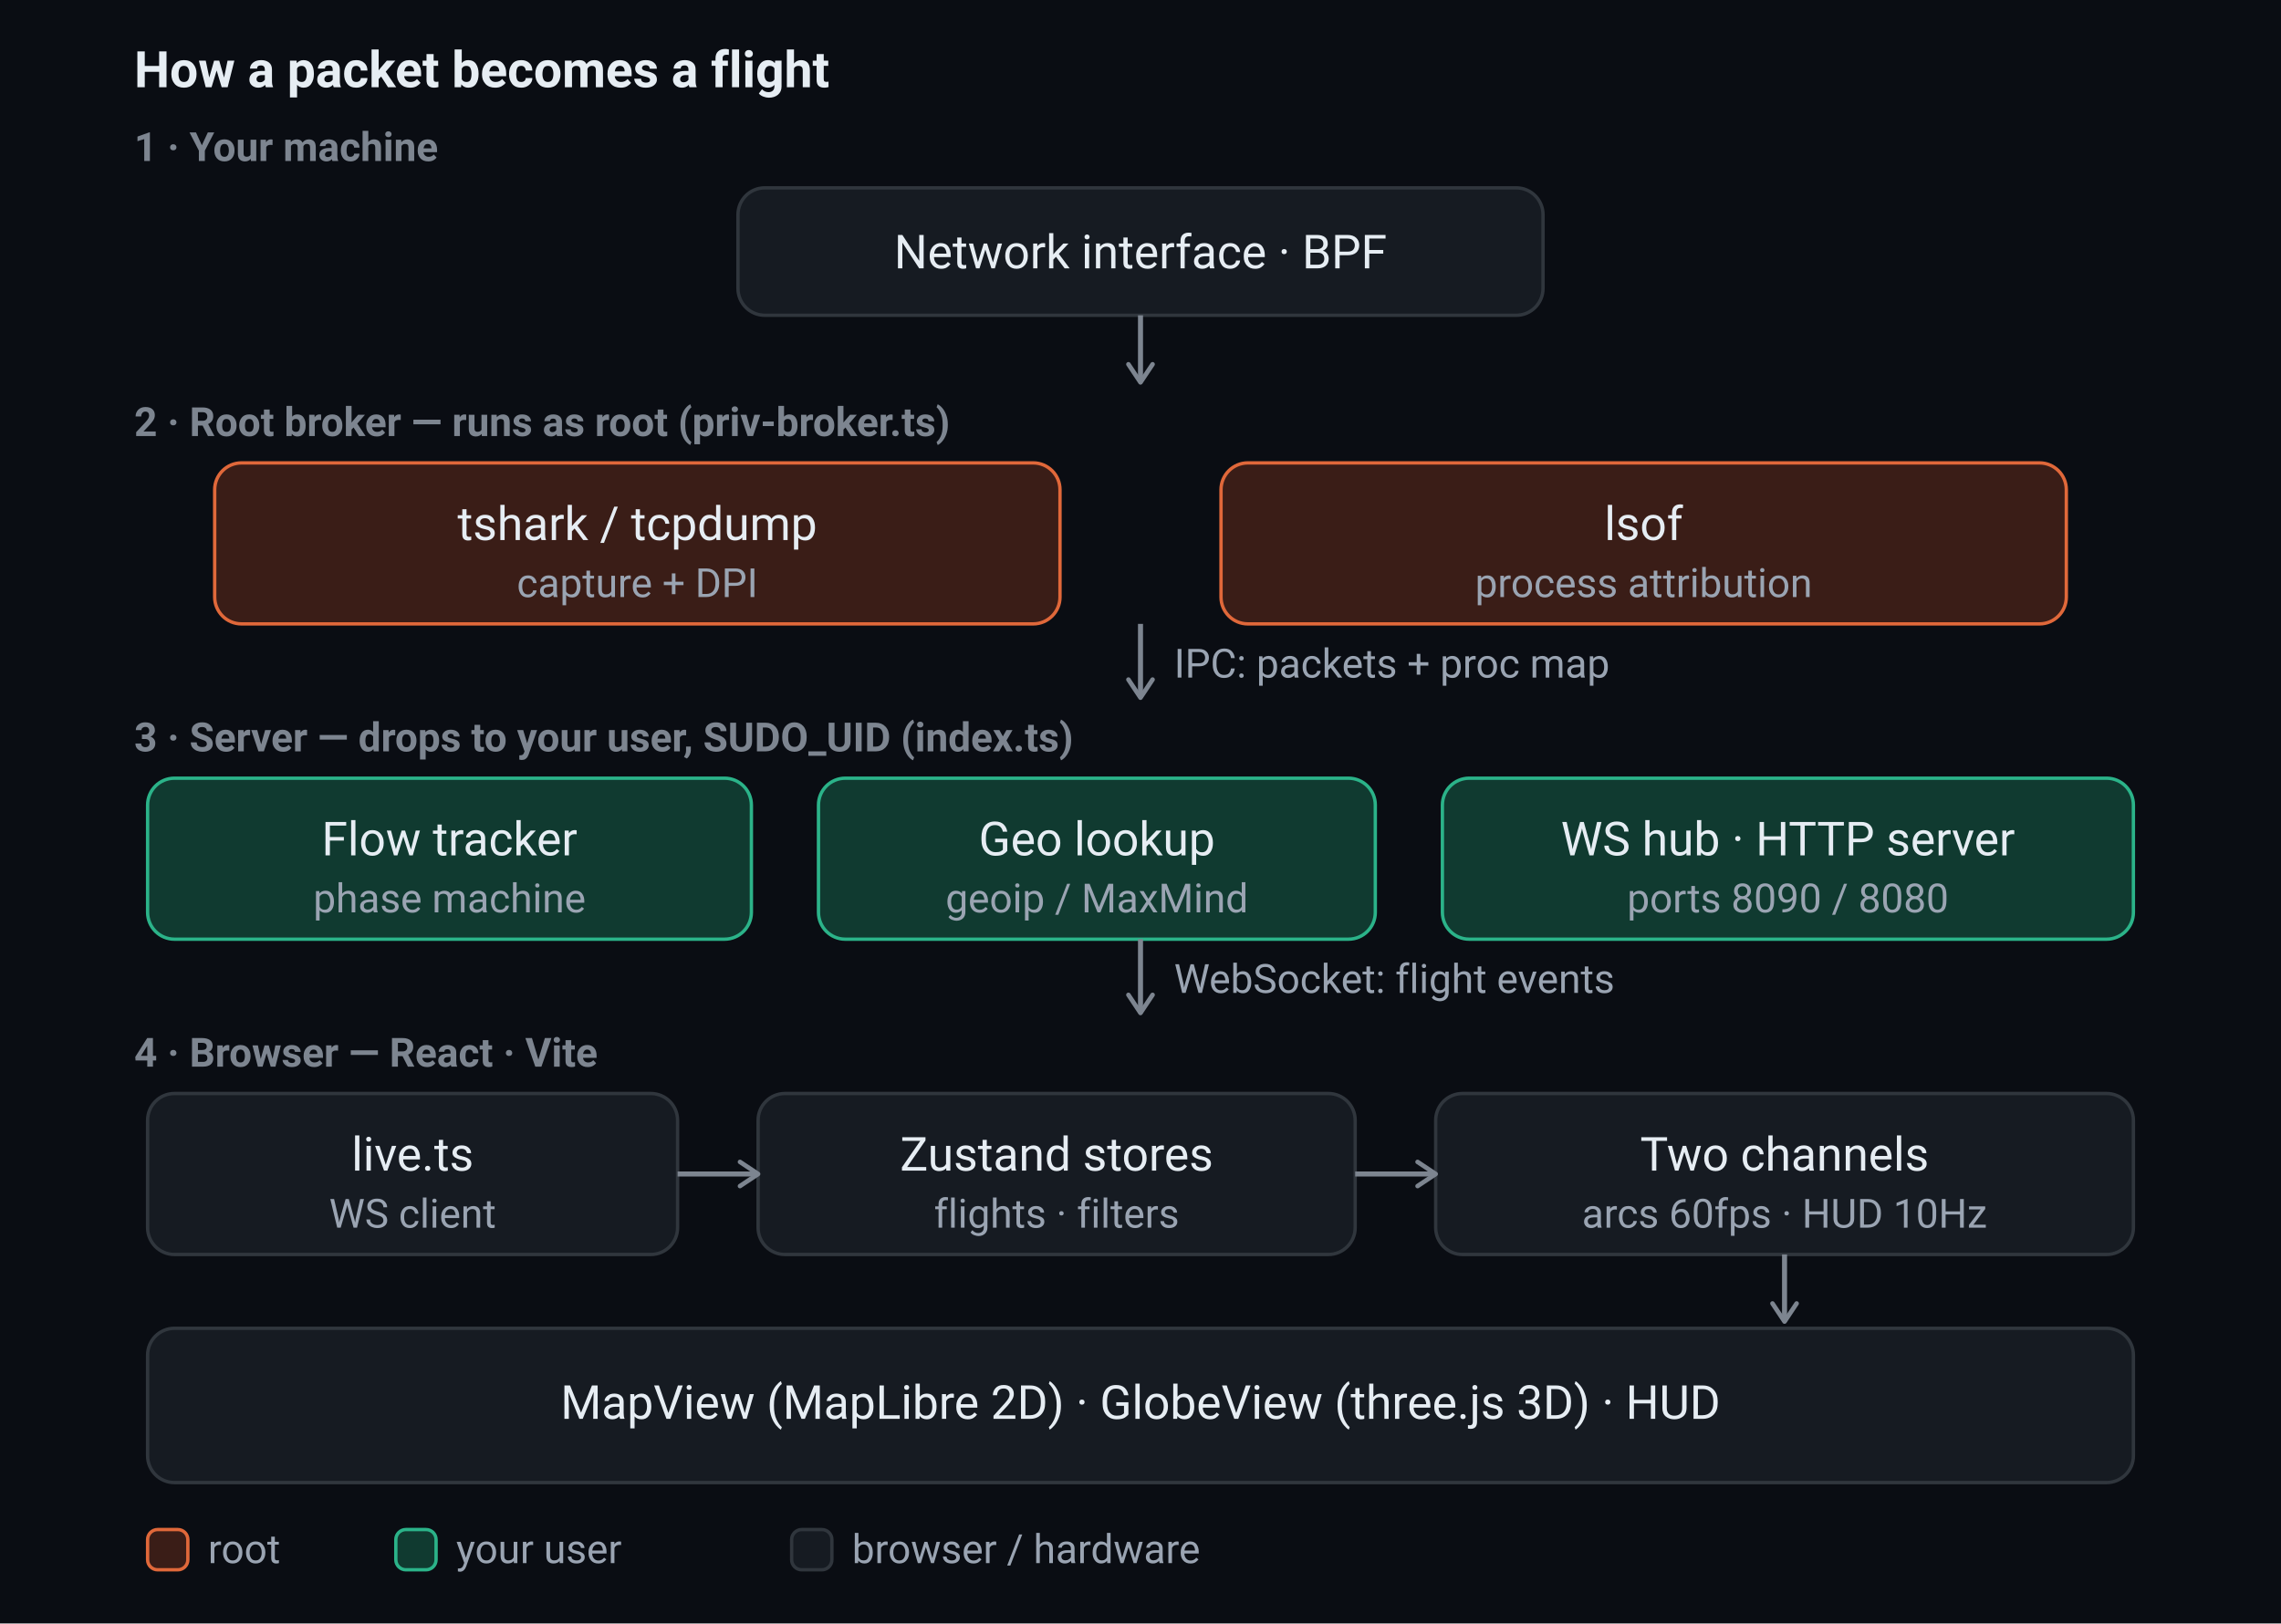
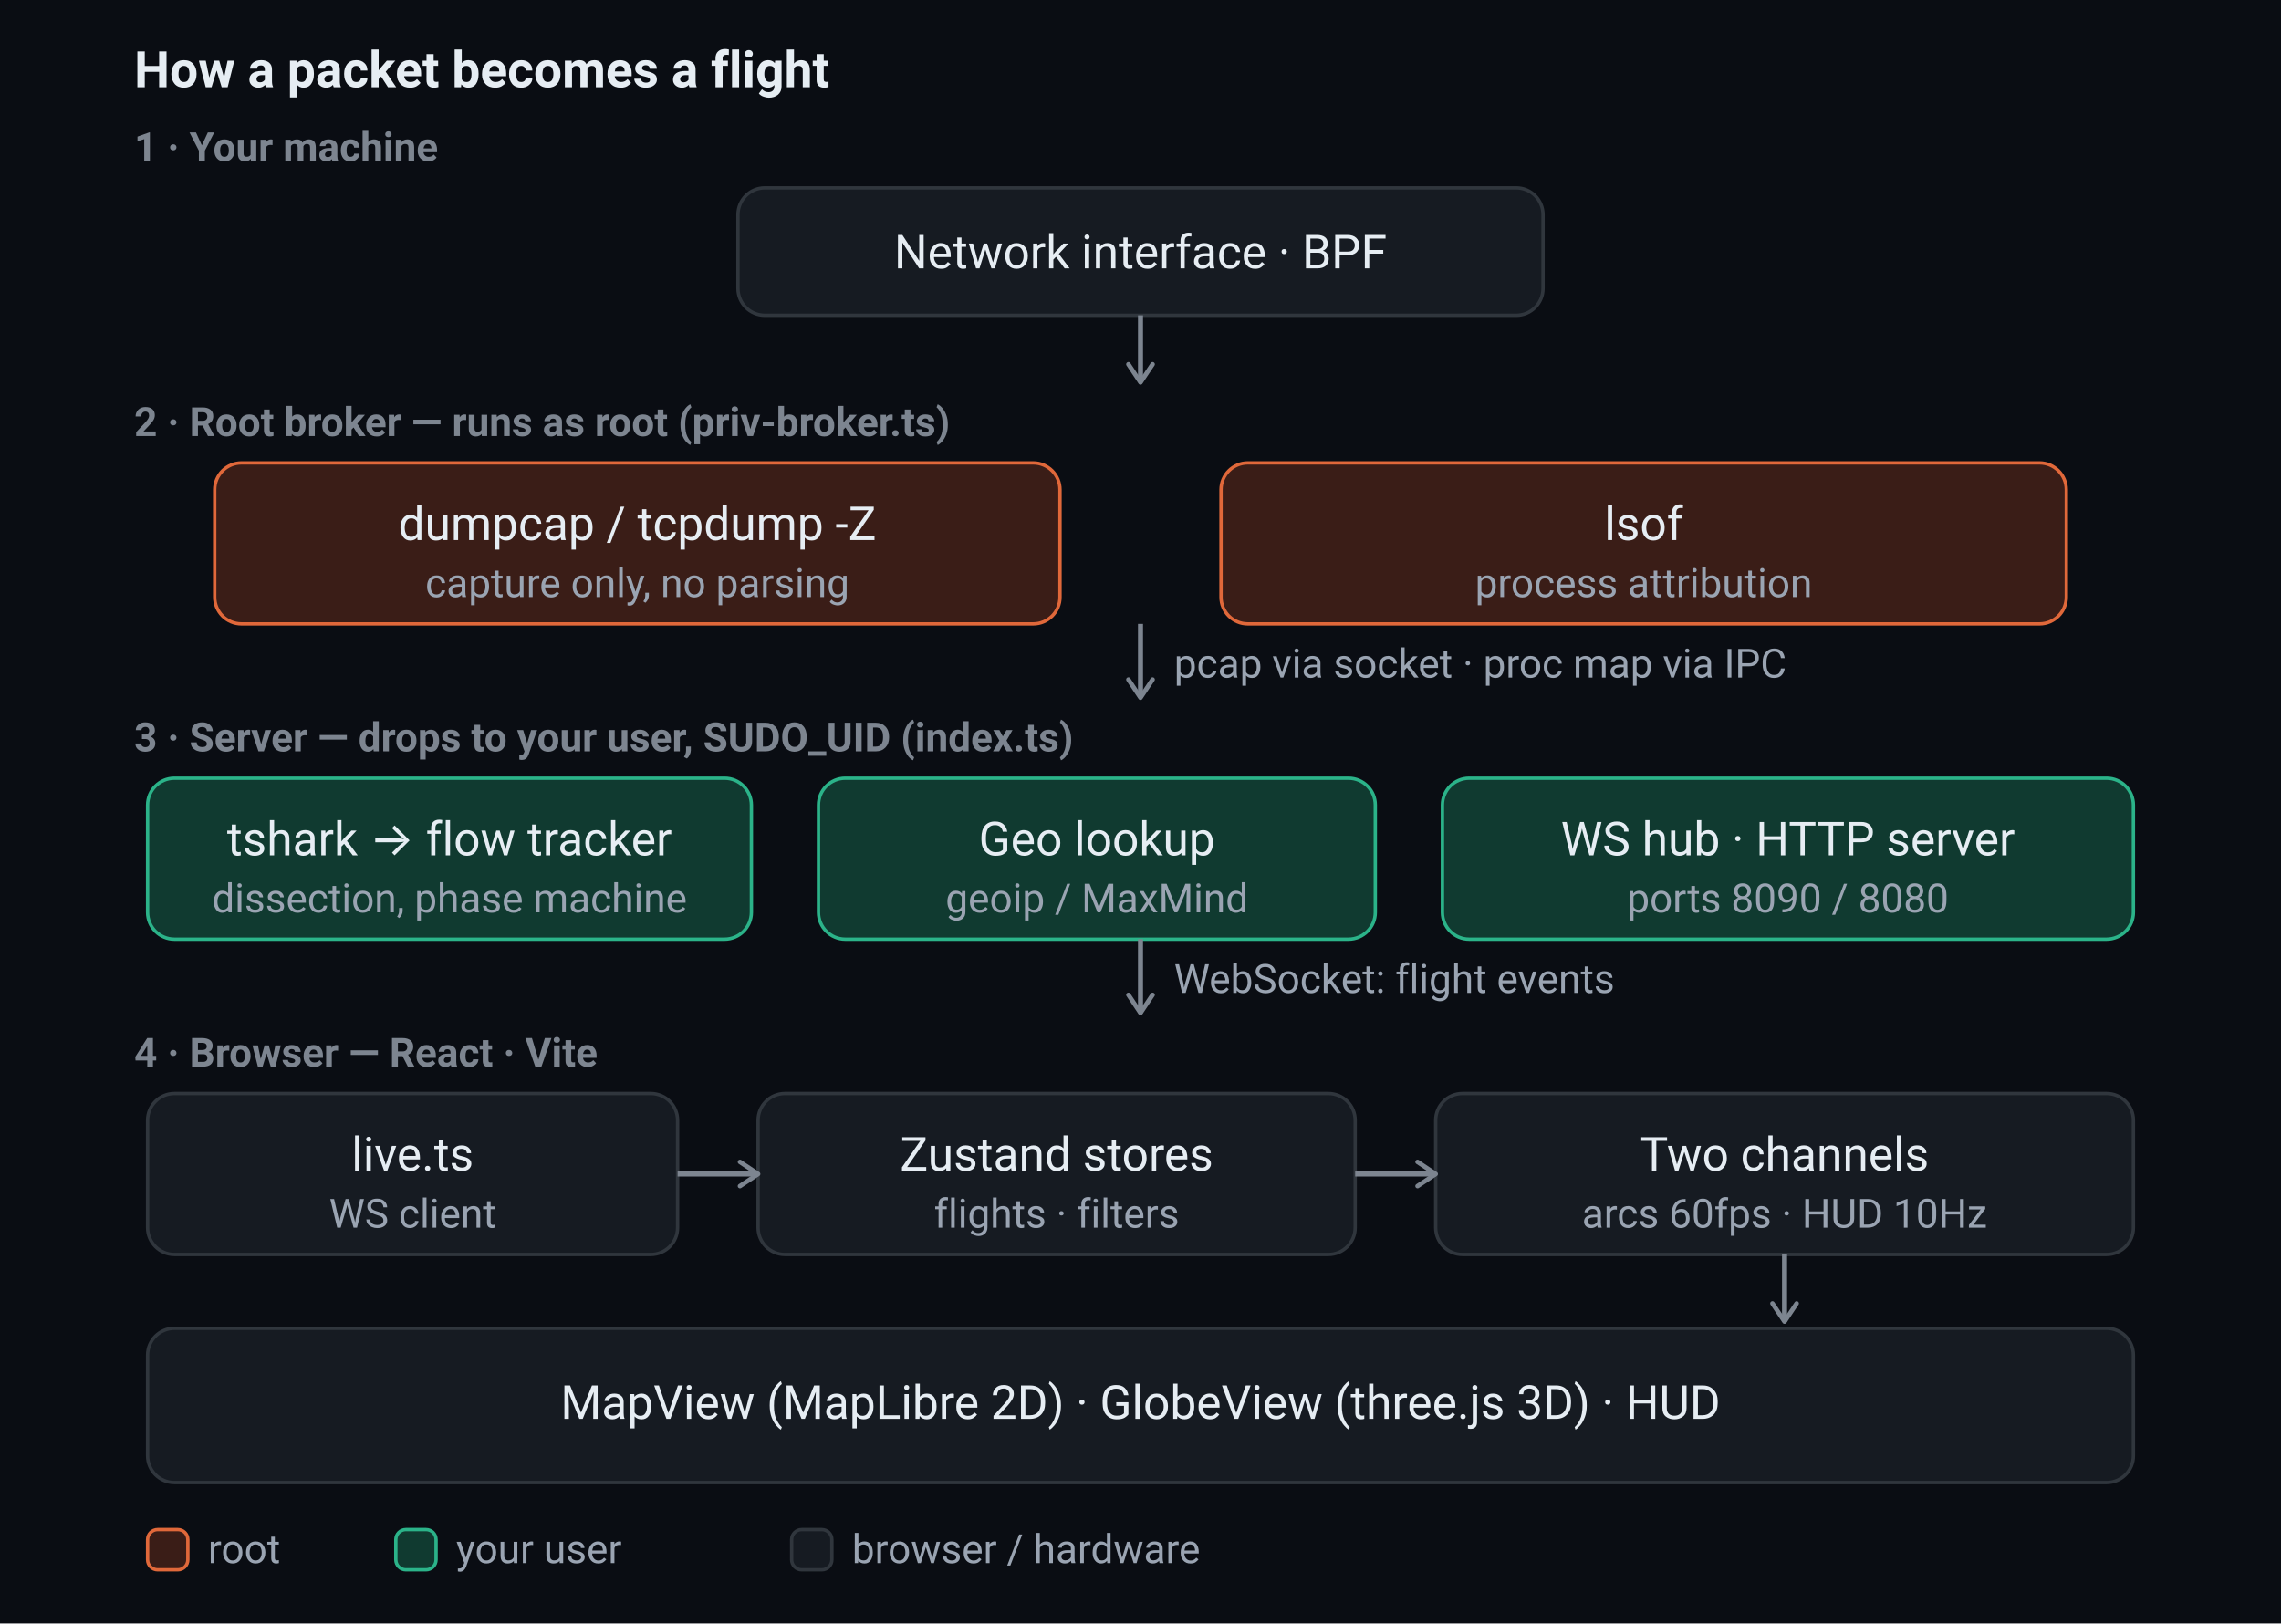
<svg xmlns="http://www.w3.org/2000/svg" width="100%" viewBox="0 0 680 484" role="img">
  <style>
  text { font-family: ui-sans-serif, system-ui, -apple-system, "Segoe UI", Roboto, sans-serif; }
  .hd { fill:#e6edf3; font-size:15px; font-weight:600; }
  .t  { fill:#e6edf3; font-size:14px; }
  .ts { fill:#9aa4b2; font-size:12px; }
  .zone { fill:#7d8590; font-size:12px; font-weight:600; }
</style>
  <defs>
    <marker id="arrow" viewBox="0 0 10 10" refX="8" refY="5" markerWidth="6" markerHeight="6" orient="auto-start-reverse">
      <path d="M2 1L8 5L2 9" fill="none" stroke="#7d8590" stroke-width="1.5" stroke-linecap="round" stroke-linejoin="round" />
    </marker>
  </defs>
  <rect x="0" y="0" width="680" height="484" fill="#0a0d13" />
  <text class="hd" x="40" y="26" text-anchor="start">How a packet becomes a flight</text>
  <text class="zone" x="40" y="48" text-anchor="start">1 · Your machine</text>
  <rect x="220" y="56" width="240" height="38" rx="8" fill="#161b22" stroke="#30363d" />
  <text class="t" x="340" y="80" text-anchor="middle">Network interface · BPF</text>
  <path d="M340 94 L340 114" fill="none" stroke="#7d8590" stroke-width="1.5" marker-end="url(#arrow)" />
  <text class="zone" x="40" y="130" text-anchor="start">2 · Root broker — runs as root (priv-broker.ts)</text>
  <rect x="64" y="138" width="252" height="48" rx="8" fill="#3a1d17" stroke="#e0683a" />
-   <text class="t" x="190" y="161" text-anchor="middle">tshark / tcpdump</text>
-   <text class="ts" x="190" y="178" text-anchor="middle">capture + DPI</text>
+   <text class="t" x="190" y="161" text-anchor="middle">dumpcap / tcpdump -Z</text>
+   <text class="ts" x="190" y="178" text-anchor="middle">capture only, no parsing</text>
  <rect x="364" y="138" width="252" height="48" rx="8" fill="#3a1d17" stroke="#e0683a" />
  <text class="t" x="490" y="161" text-anchor="middle">lsof</text>
  <text class="ts" x="490" y="178" text-anchor="middle">process attribution</text>
  <path d="M340 186 L340 208" fill="none" stroke="#7d8590" stroke-width="1.5" marker-end="url(#arrow)" />
-   <text class="ts" x="350" y="202" text-anchor="start">IPC: packets + proc map</text>
+   <text class="ts" x="350" y="202" text-anchor="start">pcap via socket · proc map via IPC</text>
  <text class="zone" x="40" y="224" text-anchor="start">3 · Server — drops to your user, SUDO_UID (index.ts)</text>
  <rect x="44" y="232" width="180" height="48" rx="8" fill="#103a30" stroke="#2bb389" />
-   <text class="t" x="134" y="255" text-anchor="middle">Flow tracker</text>
-   <text class="ts" x="134" y="272" text-anchor="middle">phase machine</text>
+   <text class="t" x="134" y="255" text-anchor="middle">tshark → flow tracker</text>
+   <text class="ts" x="134" y="272" text-anchor="middle">dissection, phase machine</text>
  <rect x="244" y="232" width="166" height="48" rx="8" fill="#103a30" stroke="#2bb389" />
  <text class="t" x="327" y="255" text-anchor="middle">Geo lookup</text>
  <text class="ts" x="327" y="272" text-anchor="middle">geoip / MaxMind</text>
  <rect x="430" y="232" width="206" height="48" rx="8" fill="#103a30" stroke="#2bb389" />
  <text class="t" x="533" y="255" text-anchor="middle">WS hub · HTTP server</text>
  <text class="ts" x="533" y="272" text-anchor="middle">ports 8090 / 8080</text>
  <path d="M340 280 L340 302" fill="none" stroke="#7d8590" stroke-width="1.5" marker-end="url(#arrow)" />
  <text class="ts" x="350" y="296" text-anchor="start">WebSocket: flight events</text>
  <text class="zone" x="40" y="318" text-anchor="start">4 · Browser — React · Vite</text>
  <rect x="44" y="326" width="158" height="48" rx="8" fill="#161b22" stroke="#30363d" />
  <text class="t" x="123" y="349" text-anchor="middle">live.ts</text>
  <text class="ts" x="123" y="366" text-anchor="middle">WS client</text>
  <rect x="226" y="326" width="178" height="48" rx="8" fill="#161b22" stroke="#30363d" />
  <text class="t" x="315" y="349" text-anchor="middle">Zustand stores</text>
  <text class="ts" x="315" y="366" text-anchor="middle">flights · filters</text>
  <rect x="428" y="326" width="208" height="48" rx="8" fill="#161b22" stroke="#30363d" />
  <text class="t" x="532" y="349" text-anchor="middle">Two channels</text>
  <text class="ts" x="532" y="366" text-anchor="middle">arcs 60fps · HUD 10Hz</text>
  <path d="M202 350 L226 350" fill="none" stroke="#7d8590" stroke-width="1.5" marker-end="url(#arrow)" />
  <path d="M404 350 L428 350" fill="none" stroke="#7d8590" stroke-width="1.5" marker-end="url(#arrow)" />
  <path d="M532 374 L532 394" fill="none" stroke="#7d8590" stroke-width="1.5" marker-end="url(#arrow)" />
  <rect x="44" y="396" width="592" height="46" rx="8" fill="#161b22" stroke="#30363d" />
  <text class="t" x="340" y="423" text-anchor="middle">MapView (MapLibre 2D) · GlobeView (three.js 3D) · HUD</text>
  <rect x="44" y="456" width="12" height="12" rx="3" fill="#3a1d17" stroke="#e0683a" />
  <text class="ts" x="62" y="466" text-anchor="start">root</text>
  <rect x="118" y="456" width="12" height="12" rx="3" fill="#103a30" stroke="#2bb389" />
  <text class="ts" x="136" y="466" text-anchor="start">your user</text>
  <rect x="236" y="456" width="12" height="12" rx="3" fill="#161b22" stroke="#30363d" />
  <text class="ts" x="254" y="466" text-anchor="start">browser / hardware</text>
</svg>
